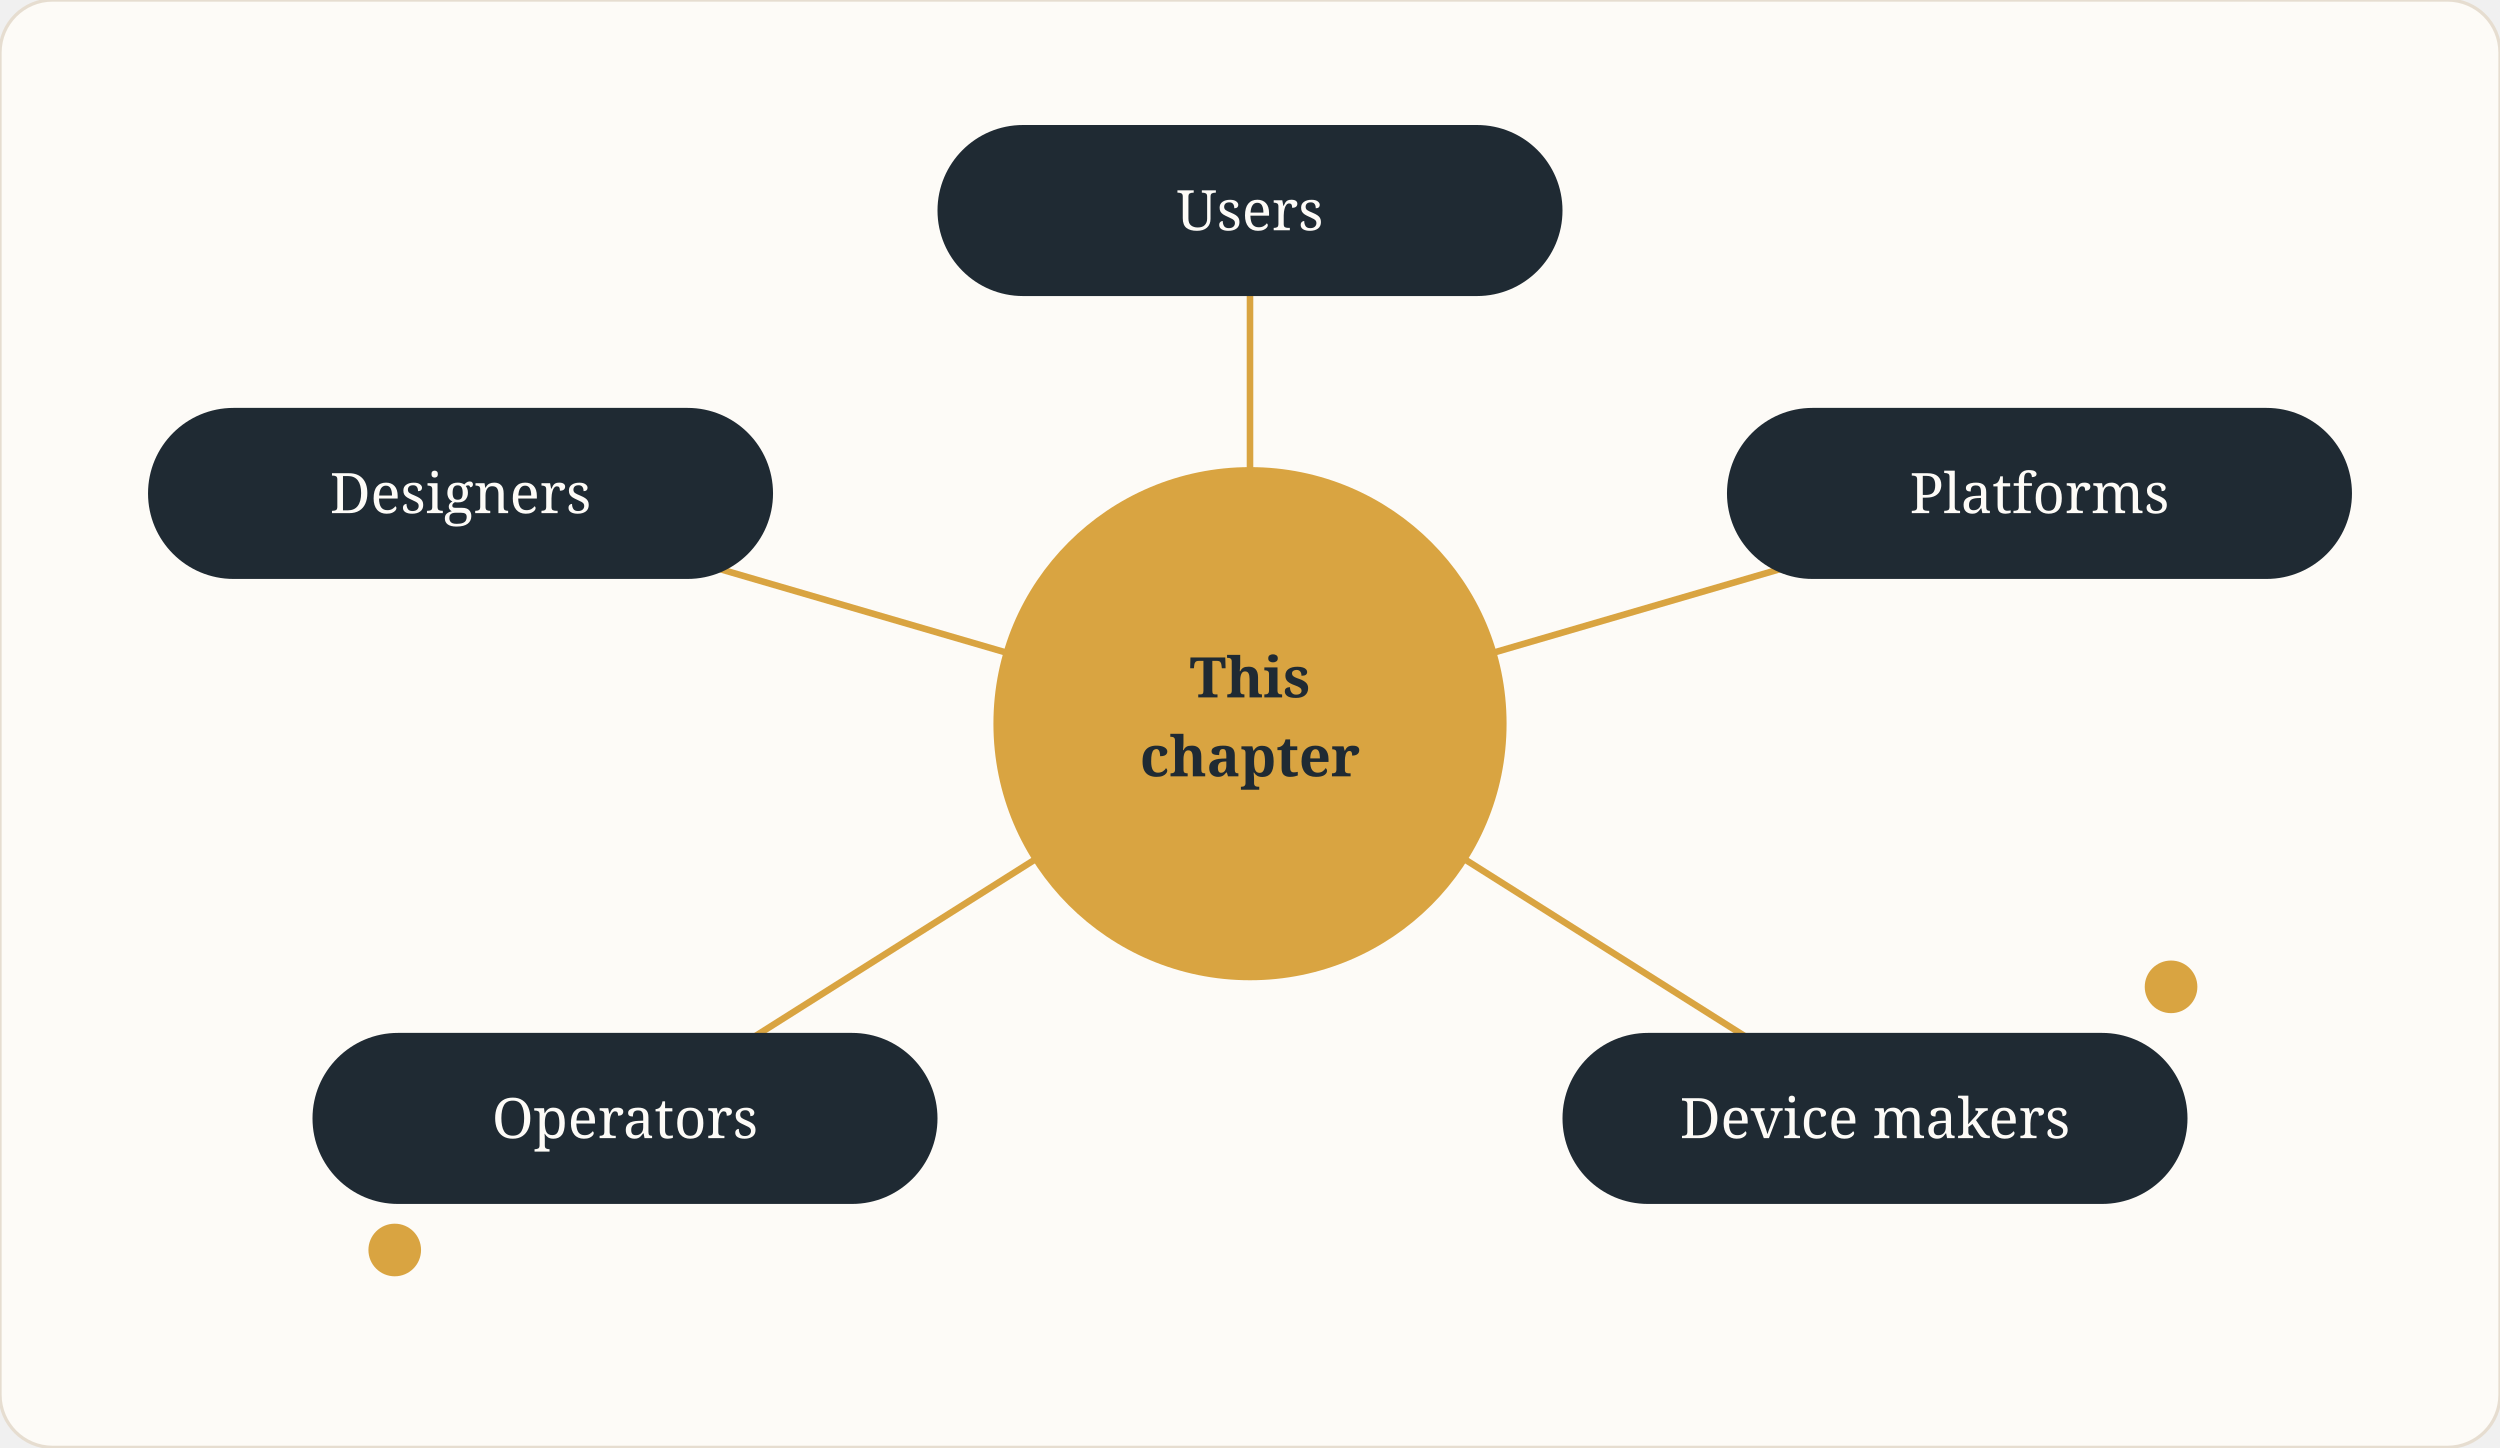
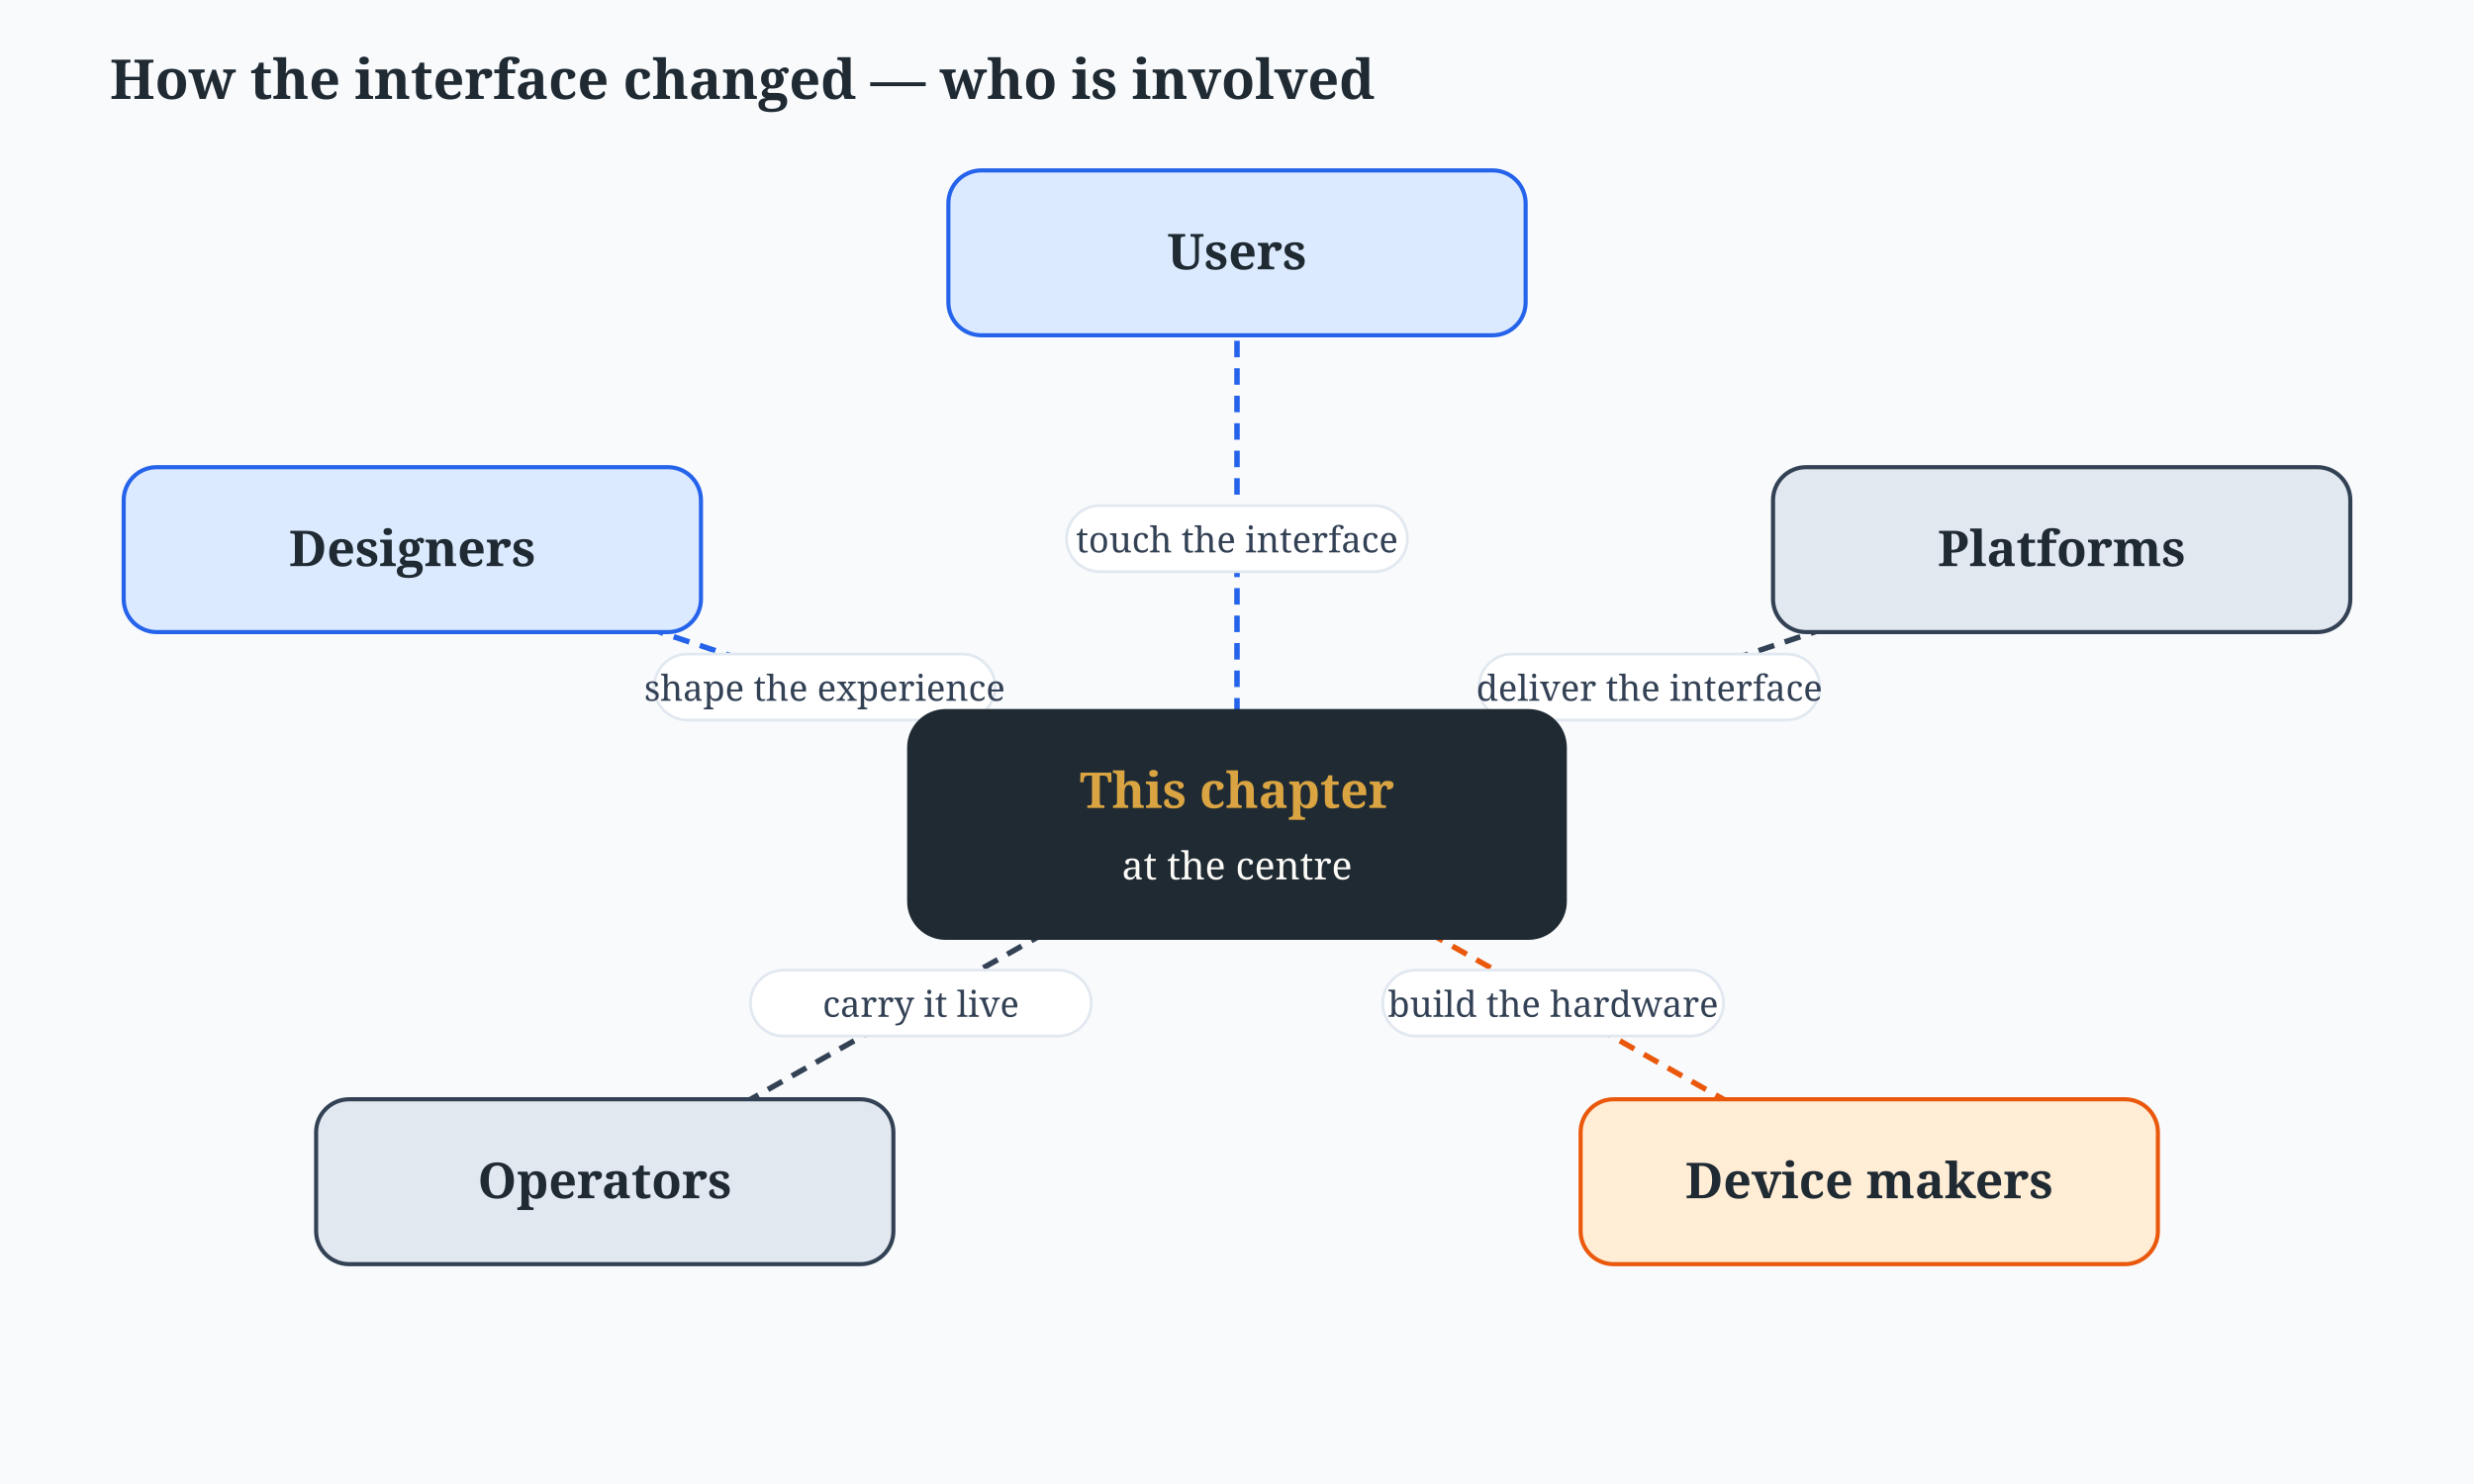
- <svg xmlns="http://www.w3.org/2000/svg" viewBox="0 0 760 440" role="img" aria-label="How the interface changed actors">
-   <rect width="760" height="440" rx="16" fill="#fdfbf7" stroke="#e6ddd0" />
-   <circle cx="380" cy="60" r="8" fill="#d9a441" />
-   <circle cx="120" cy="380" r="8" fill="#d9a441" />
-   <circle cx="660" cy="300" r="8" fill="#d9a441" />
-   <line x1="380" y1="220" x2="380" y2="64" stroke="#d9a441" stroke-width="2" />
-   <line x1="380" y1="220" x2="140" y2="150" stroke="#d9a441" stroke-width="2" />
-   <line x1="380" y1="220" x2="620" y2="150" stroke="#d9a441" stroke-width="2" />
-   <line x1="380" y1="220" x2="190" y2="340" stroke="#d9a441" stroke-width="2" />
-   <line x1="380" y1="220" x2="570" y2="340" stroke="#d9a441" stroke-width="2" />
-   <rect x="285" y="38" width="190" height="52" rx="26" fill="#1f2a33" />
-   <text x="380" y="70" text-anchor="middle" font-family="Georgia,serif" font-size="17" fill="#fdfbf7">Users</text>
-   <rect x="45" y="124" width="190" height="52" rx="26" fill="#1f2a33" />
-   <text x="140" y="156" text-anchor="middle" font-family="Georgia,serif" font-size="17" fill="#fdfbf7">Designers</text>
-   <rect x="525" y="124" width="190" height="52" rx="26" fill="#1f2a33" />
-   <text x="620" y="156" text-anchor="middle" font-family="Georgia,serif" font-size="17" fill="#fdfbf7">Platforms</text>
-   <rect x="95" y="314" width="190" height="52" rx="26" fill="#1f2a33" />
-   <text x="190" y="346" text-anchor="middle" font-family="Georgia,serif" font-size="17" fill="#fdfbf7">Operators</text>
-   <rect x="475" y="314" width="190" height="52" rx="26" fill="#1f2a33" />
-   <text x="570" y="346" text-anchor="middle" font-family="Georgia,serif" font-size="17" fill="#fdfbf7">Device makers</text>
-   <circle cx="380" cy="220" r="78" fill="#d9a441" />
-   <text x="380" y="212" text-anchor="middle" font-family="Georgia,serif" font-size="17" font-weight="700" fill="#1f2a33">This</text>
-   <text x="380" y="236" text-anchor="middle" font-family="Georgia,serif" font-size="17" font-weight="700" fill="#1f2a33">chapter</text>
+ <svg xmlns="http://www.w3.org/2000/svg" viewBox="0 0 900 540" role="img" aria-label="How the interface changed actors">
+   <rect width="900" height="540" fill="#F8FAFC" />
+   <text x="40" y="36" font-family="Georgia,serif" font-size="20" font-weight="700" fill="#1F2A33">How the interface changed — who is involved</text>
+   <line x1="450" y1="300" x2="450" y2="92" stroke="#2563EB" stroke-width="2" stroke-dasharray="6 4" />
+   <line x1="450" y1="300" x2="150" y2="200" stroke="#2563EB" stroke-width="2" stroke-dasharray="6 4" />
+   <line x1="450" y1="300" x2="750" y2="200" stroke="#334155" stroke-width="2" stroke-dasharray="6 4" />
+   <line x1="450" y1="300" x2="220" y2="430" stroke="#334155" stroke-width="2" stroke-dasharray="6 4" />
+   <line x1="450" y1="300" x2="680" y2="430" stroke="#EA580C" stroke-width="2" stroke-dasharray="6 4" />
+   <rect x="388" y="184" width="124" height="24" rx="12" fill="#FFFFFF" stroke="#E2E8F0" />
+   <text x="450" y="201" text-anchor="middle" font-family="Georgia,serif" font-size="13" fill="#334155">touch the interface</text>
+   <rect x="238" y="238" width="124" height="24" rx="12" fill="#FFFFFF" stroke="#E2E8F0" />
+   <text x="300" y="255" text-anchor="middle" font-family="Georgia,serif" font-size="13" fill="#334155">shape the experience</text>
+   <rect x="538" y="238" width="124" height="24" rx="12" fill="#FFFFFF" stroke="#E2E8F0" />
+   <text x="600" y="255" text-anchor="middle" font-family="Georgia,serif" font-size="13" fill="#334155">deliver the interface</text>
+   <rect x="273" y="353" width="124" height="24" rx="12" fill="#FFFFFF" stroke="#E2E8F0" />
+   <text x="335" y="370" text-anchor="middle" font-family="Georgia,serif" font-size="13" fill="#334155">carry it live</text>
+   <rect x="503" y="353" width="124" height="24" rx="12" fill="#FFFFFF" stroke="#E2E8F0" />
+   <text x="565" y="370" text-anchor="middle" font-family="Georgia,serif" font-size="13" fill="#334155">build the hardware</text>
+   <rect x="345" y="62" width="210" height="60" rx="12" fill="#DBEAFE" stroke="#2563EB" stroke-width="1.5" />
+   <text x="450" y="98" text-anchor="middle" font-family="Georgia,serif" font-size="18" font-weight="700" fill="#1F2A33">Users</text>
+   <rect x="45" y="170" width="210" height="60" rx="12" fill="#DBEAFE" stroke="#2563EB" stroke-width="1.5" />
+   <text x="150" y="206" text-anchor="middle" font-family="Georgia,serif" font-size="18" font-weight="700" fill="#1F2A33">Designers</text>
+   <rect x="645" y="170" width="210" height="60" rx="12" fill="#E2E8F0" stroke="#334155" stroke-width="1.5" />
+   <text x="750" y="206" text-anchor="middle" font-family="Georgia,serif" font-size="18" font-weight="700" fill="#1F2A33">Platforms</text>
+   <rect x="115" y="400" width="210" height="60" rx="12" fill="#E2E8F0" stroke="#334155" stroke-width="1.5" />
+   <text x="220" y="436" text-anchor="middle" font-family="Georgia,serif" font-size="18" font-weight="700" fill="#1F2A33">Operators</text>
+   <rect x="575" y="400" width="210" height="60" rx="12" fill="#FFEDD5" stroke="#EA580C" stroke-width="1.5" />
+   <text x="680" y="436" text-anchor="middle" font-family="Georgia,serif" font-size="18" font-weight="700" fill="#1F2A33">Device makers</text>
+   <rect x="330" y="258" width="240" height="84" rx="14" fill="#1F2A33" />
+   <text x="450" y="294" text-anchor="middle" font-family="Georgia,serif" font-size="18" font-weight="700" fill="#D9A441">This chapter</text>
+   <text x="450" y="320" text-anchor="middle" font-family="Georgia,serif" font-size="14" fill="#FDFBF7">at the centre</text>
</svg>
